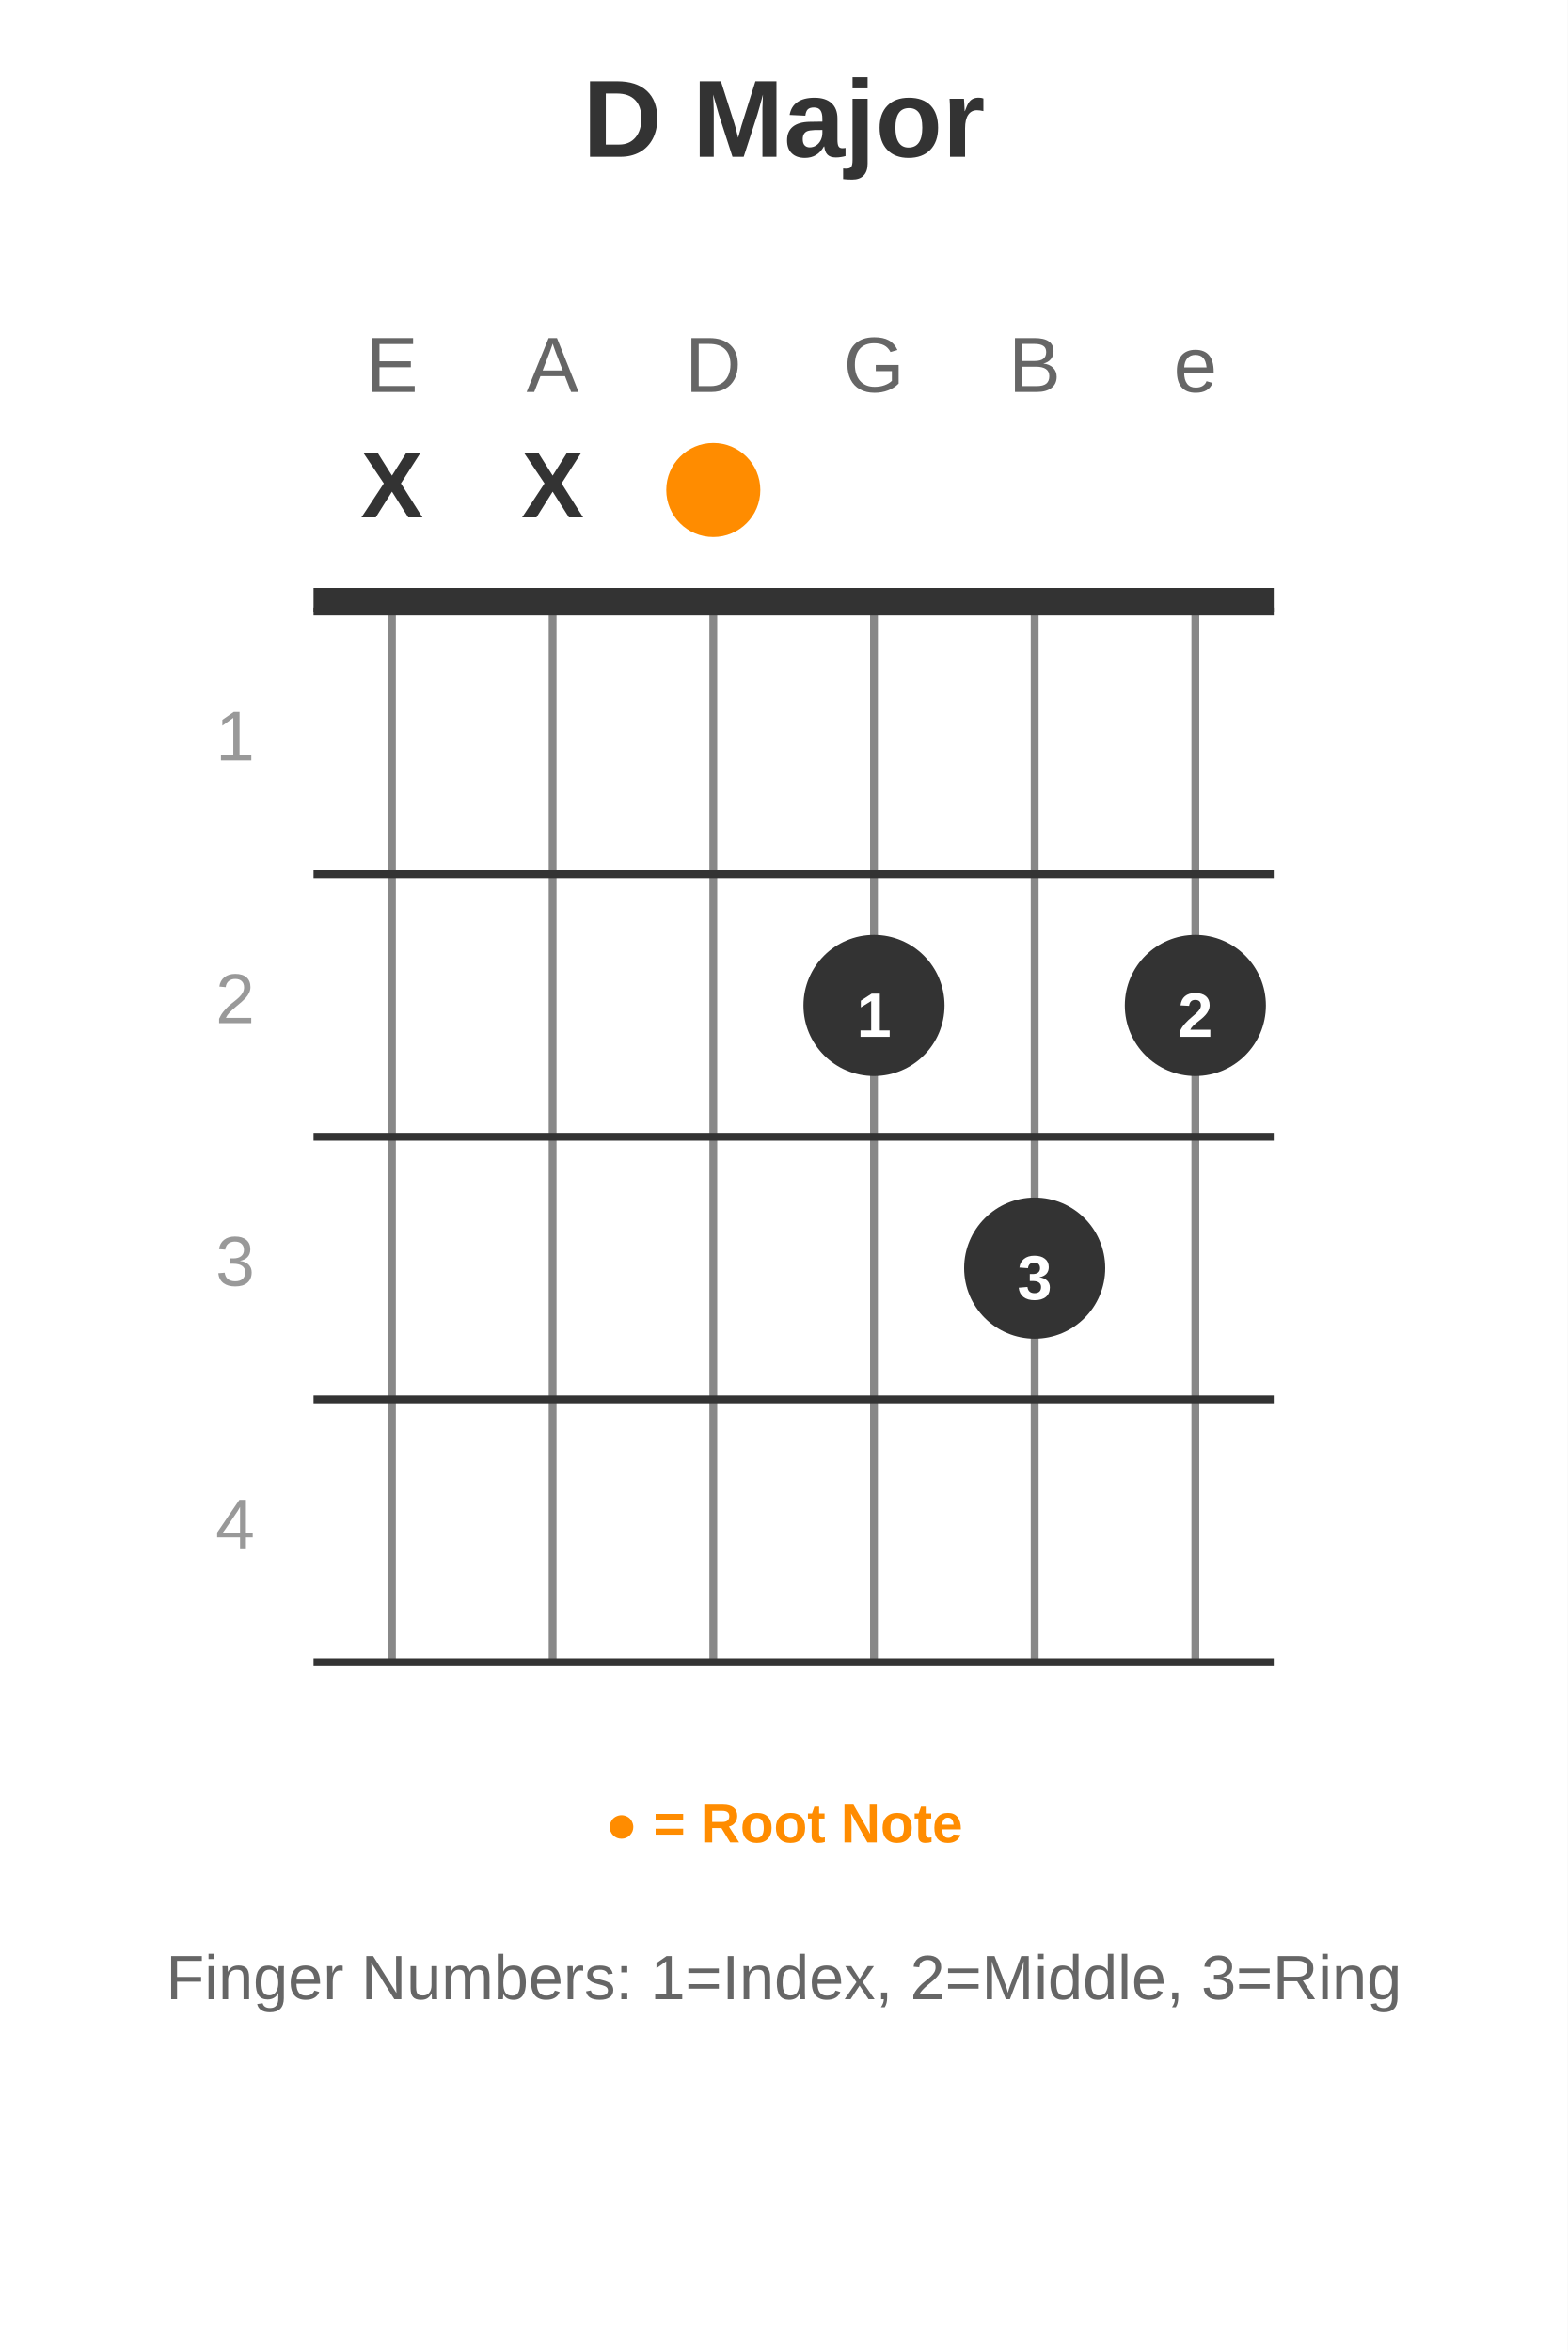
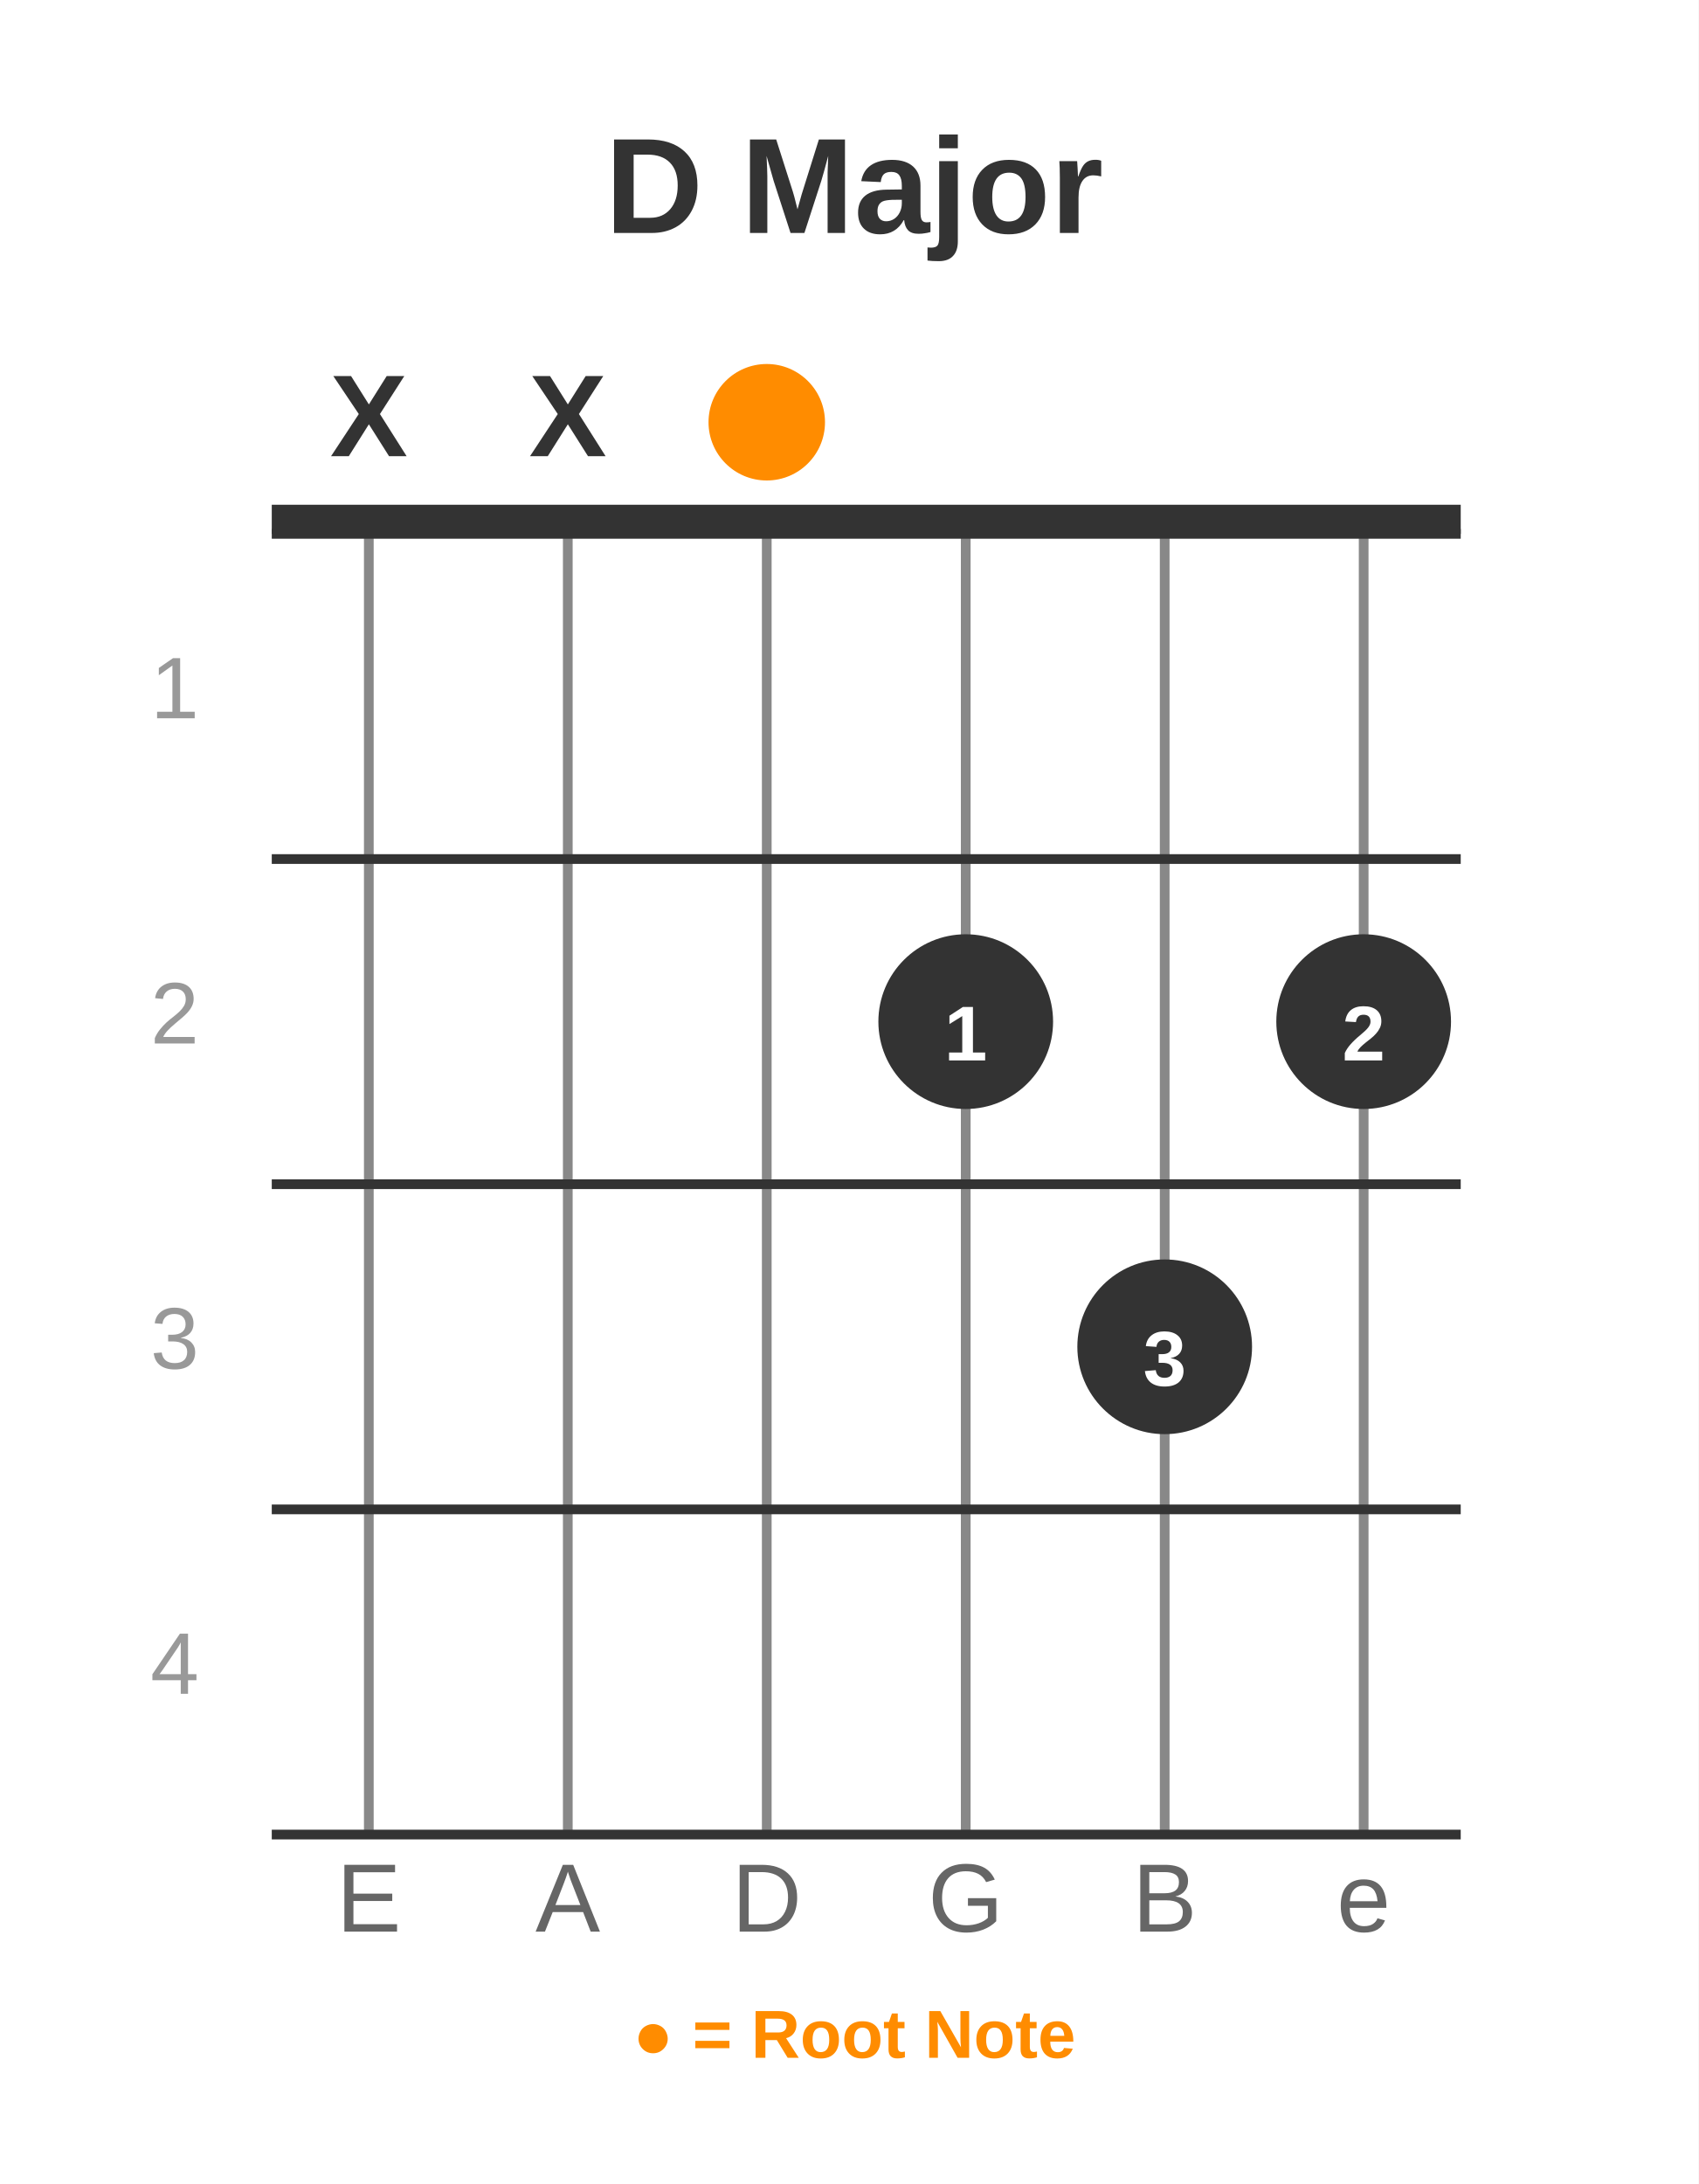
- <svg xmlns="http://www.w3.org/2000/svg" width="400" height="600">
-   <rect width="400" height="600" fill="white" />
-   <text x="200" y="40" font-family="Arial, sans-serif" font-size="28" font-weight="bold" text-anchor="middle" fill="#333">D Major</text>
-   <text x="100" y="100" font-family="Arial, sans-serif" font-size="20" text-anchor="middle" fill="#666">E</text>
-   <text x="141" y="100" font-family="Arial, sans-serif" font-size="20" text-anchor="middle" fill="#666">A</text>
-   <text x="182" y="100" font-family="Arial, sans-serif" font-size="20" text-anchor="middle" fill="#666">D</text>
-   <text x="223" y="100" font-family="Arial, sans-serif" font-size="20" text-anchor="middle" fill="#666">G</text>
-   <text x="264" y="100" font-family="Arial, sans-serif" font-size="20" text-anchor="middle" fill="#666">B</text>
-   <text x="305" y="100" font-family="Arial, sans-serif" font-size="20" text-anchor="middle" fill="#666">e</text>
-   <text x="100" y="132" font-family="Arial, sans-serif" font-size="24" font-weight="bold" text-anchor="middle" fill="#333">X</text>
-   <text x="141" y="132" font-family="Arial, sans-serif" font-size="24" font-weight="bold" text-anchor="middle" fill="#333">X</text>
-   <circle cx="182" cy="125" r="12" fill="#FF8C00" />
-   <rect x="80" y="150" width="245" height="6" fill="#333" />
-   <line x1="100" y1="156" x2="100" y2="424" stroke="#888" stroke-width="2" />
-   <line x1="141" y1="156" x2="141" y2="424" stroke="#888" stroke-width="2" />
-   <line x1="182" y1="156" x2="182" y2="424" stroke="#888" stroke-width="2" />
-   <line x1="223" y1="156" x2="223" y2="424" stroke="#888" stroke-width="2" />
-   <line x1="264" y1="156" x2="264" y2="424" stroke="#888" stroke-width="2" />
-   <line x1="305" y1="156" x2="305" y2="424" stroke="#888" stroke-width="2" />
-   <line x1="80" y1="156" x2="325" y2="156" stroke="#333" stroke-width="2" />
-   <line x1="80" y1="223" x2="325" y2="223" stroke="#333" stroke-width="2" />
-   <line x1="80" y1="290" x2="325" y2="290" stroke="#333" stroke-width="2" />
-   <line x1="80" y1="357" x2="325" y2="357" stroke="#333" stroke-width="2" />
-   <line x1="80" y1="424" x2="325" y2="424" stroke="#333" stroke-width="2" />
-   <text x="60" y="194" font-family="Arial, sans-serif" font-size="18" text-anchor="middle" fill="#999">1</text>
-   <text x="60" y="261" font-family="Arial, sans-serif" font-size="18" text-anchor="middle" fill="#999">2</text>
-   <text x="60" y="328" font-family="Arial, sans-serif" font-size="18" text-anchor="middle" fill="#999">3</text>
-   <text x="60" y="395" font-family="Arial, sans-serif" font-size="18" text-anchor="middle" fill="#999">4</text>
-   <circle cx="223" cy="256.5" r="18" fill="#333" />
-   <text x="223" y="264.5" font-family="Arial, sans-serif" font-size="16" font-weight="bold" text-anchor="middle" fill="white">1</text>
-   <circle cx="264" cy="323.5" r="18" fill="#333" />
-   <text x="264" y="331.5" font-family="Arial, sans-serif" font-size="16" font-weight="bold" text-anchor="middle" fill="white">3</text>
-   <circle cx="305" cy="256.5" r="18" fill="#333" />
-   <text x="305" y="264.5" font-family="Arial, sans-serif" font-size="16" font-weight="bold" text-anchor="middle" fill="white">2</text>
-   <text x="200" y="470" font-family="Arial, sans-serif" font-size="14" text-anchor="middle" fill="#FF8C00" font-weight="bold">● = Root Note</text>
-   <text x="200" y="510" font-family="Arial, sans-serif" font-size="16" text-anchor="middle" fill="#666">Finger Numbers: 1=Index, 2=Middle, 3=Ring</text>
+ <svg xmlns="http://www.w3.org/2000/svg" width="350" height="450" version="1.1" id="svg27">
+   <defs id="defs27" />
+   <rect width="350" height="450" fill="#ffffff" id="rect1" x="0" y="0" />
+   <text x="176" y="48" font-family="Arial, sans-serif" font-size="28px" font-weight="bold" text-anchor="middle" fill="#333333" id="text1">D Major</text>
+   <text x="76" y="398" font-family="Arial, sans-serif" font-size="20px" text-anchor="middle" fill="#666666" id="text2">E</text>
+   <text x="117" y="398" font-family="Arial, sans-serif" font-size="20px" text-anchor="middle" fill="#666666" id="text3">A</text>
+   <text x="158" y="398" font-family="Arial, sans-serif" font-size="20px" text-anchor="middle" fill="#666666" id="text4">D</text>
+   <text x="199" y="398" font-family="Arial, sans-serif" font-size="20px" text-anchor="middle" fill="#666666" id="text5">G</text>
+   <text x="240" y="398" font-family="Arial, sans-serif" font-size="20px" text-anchor="middle" fill="#666666" id="text6">B</text>
+   <text x="281" y="398" font-family="Arial, sans-serif" font-size="20px" text-anchor="middle" fill="#666666" id="text7">e</text>
+   <text x="76" y="94" font-family="Arial, sans-serif" font-size="24px" font-weight="bold" text-anchor="middle" fill="#333333" id="text8">X</text>
+   <text x="117" y="94" font-family="Arial, sans-serif" font-size="24px" font-weight="bold" text-anchor="middle" fill="#333333" id="text9">X</text>
+   <circle cx="158" cy="87" r="12" fill="#ff8c00" id="circle9" />
+   <rect x="56" y="104" width="245" height="6" fill="#333333" id="rect9" />
+   <line x1="76" y1="110" x2="76" y2="378" stroke="#888888" stroke-width="2" id="line9" />
+   <line x1="117" y1="110" x2="117" y2="378" stroke="#888888" stroke-width="2" id="line10" />
+   <line x1="158" y1="110" x2="158" y2="378" stroke="#888888" stroke-width="2" id="line11" />
+   <line x1="199" y1="110" x2="199" y2="378" stroke="#888888" stroke-width="2" id="line12" />
+   <line x1="240" y1="110" x2="240" y2="378" stroke="#888888" stroke-width="2" id="line13" />
+   <line x1="281" y1="110" x2="281" y2="378" stroke="#888888" stroke-width="2" id="line14" />
+   <line x1="56" y1="110" x2="301" y2="110" stroke="#333333" stroke-width="2" id="line15" />
+   <line x1="56" y1="177" x2="301" y2="177" stroke="#333333" stroke-width="2" id="line16" />
+   <line x1="56" y1="244" x2="301" y2="244" stroke="#333333" stroke-width="2" id="line17" />
+   <line x1="56" y1="311" x2="301" y2="311" stroke="#333333" stroke-width="2" id="line18" />
+   <line x1="56" y1="378" x2="301" y2="378" stroke="#333333" stroke-width="2" id="line19" />
+   <text x="36" y="148" font-family="Arial, sans-serif" font-size="18px" text-anchor="middle" fill="#999999" id="text19">1</text>
+   <text x="36" y="215" font-family="Arial, sans-serif" font-size="18px" text-anchor="middle" fill="#999999" id="text20">2</text>
+   <text x="36" y="282" font-family="Arial, sans-serif" font-size="18px" text-anchor="middle" fill="#999999" id="text21">3</text>
+   <text x="36" y="349" font-family="Arial, sans-serif" font-size="18px" text-anchor="middle" fill="#999999" id="text22">4</text>
+   <circle cx="199" cy="210.5" r="18" fill="#333333" id="circle22" />
+   <text x="199" y="218.5" font-family="Arial, sans-serif" font-size="16px" font-weight="bold" text-anchor="middle" fill="#ffffff" id="text23">1</text>
+   <circle cx="240" cy="277.5" r="18" fill="#333333" id="circle23" />
+   <text x="240" y="285.5" font-family="Arial, sans-serif" font-size="16px" font-weight="bold" text-anchor="middle" fill="#ffffff" id="text24">3</text>
+   <circle cx="281" cy="210.5" r="18" fill="#333333" id="circle24" />
+   <text x="281" y="218.5" font-family="Arial, sans-serif" font-size="16px" font-weight="bold" text-anchor="middle" fill="#ffffff" id="text25">2</text>
+   <text x="176" y="424" font-family="Arial, sans-serif" font-size="14px" text-anchor="middle" fill="#ff8c00" font-weight="bold" id="text26">● = Root Note</text>
</svg>
